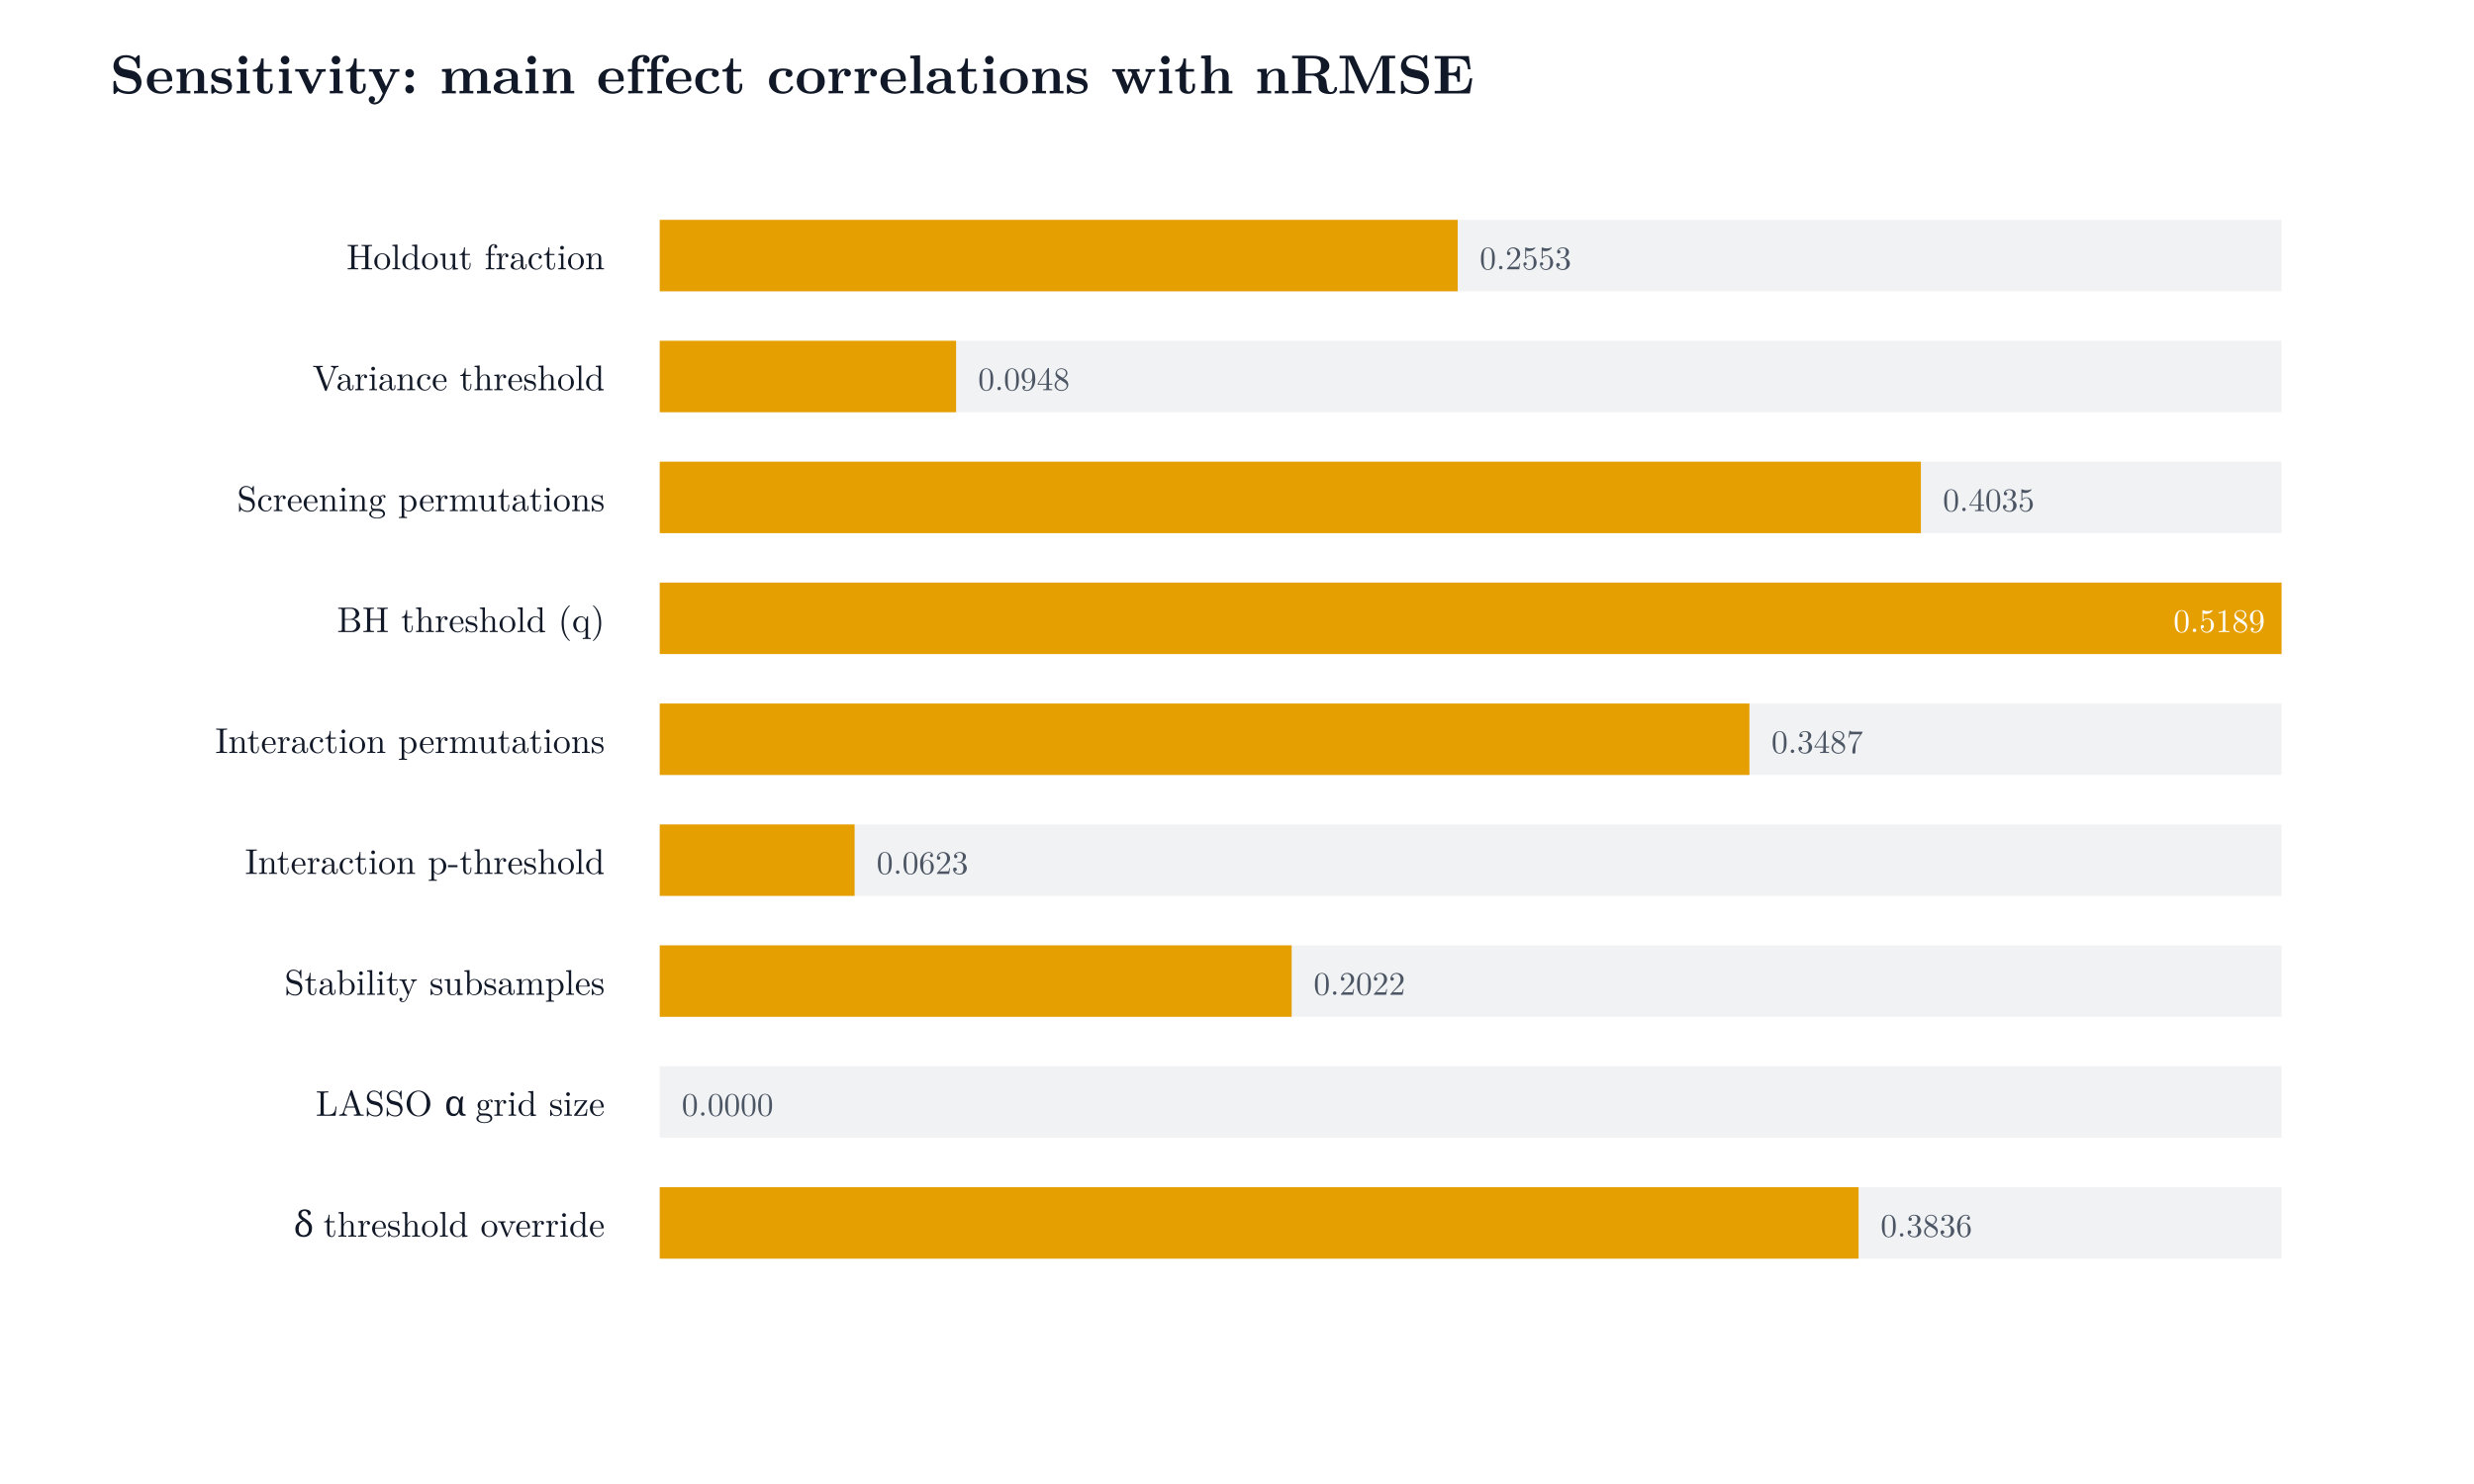
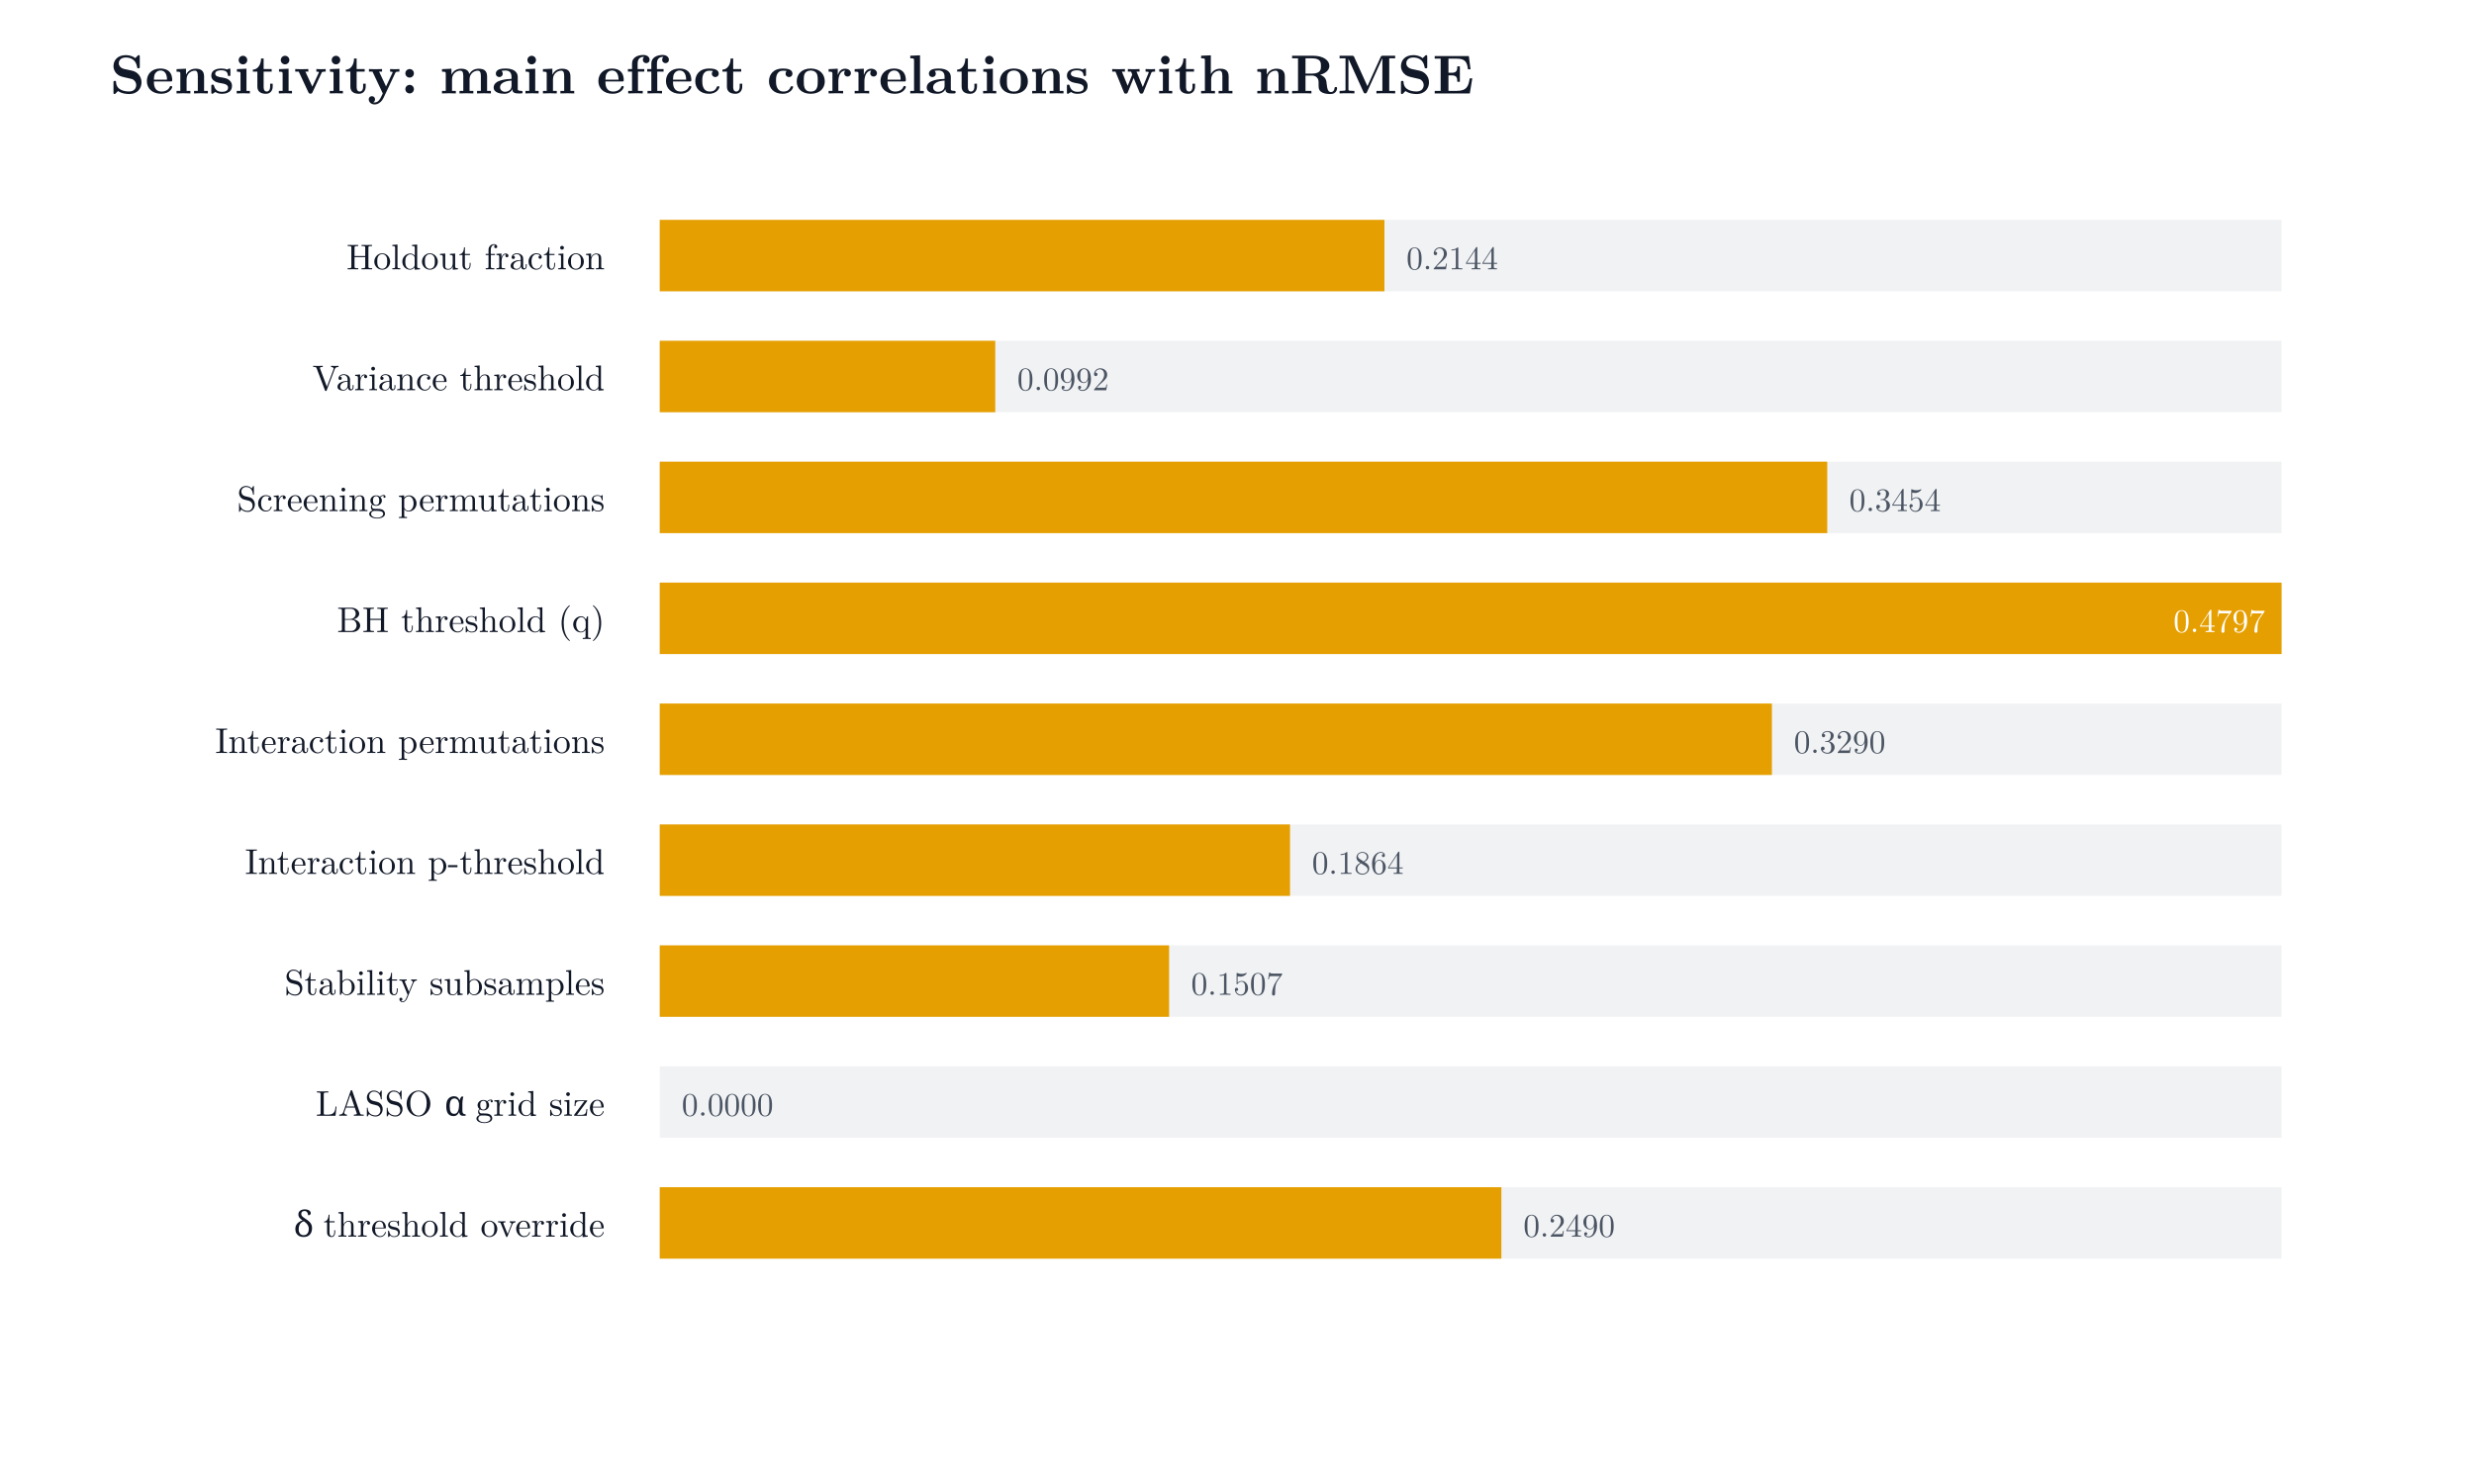
<svg xmlns="http://www.w3.org/2000/svg" width="900" height="540" viewBox="0 0 900 540">
  <rect width="100%" height="100%" fill="#ffffff" />
  <text x="40" y="34" font-family="'CMU Serif', 'Computer Modern', 'Latin Modern Roman', Georgia, serif" font-size="20" font-weight="700" fill="#111827">Sensitivity: main effect correlations with nRMSE</text>
  <text x="220" y="98" text-anchor="end" font-family="'CMU Serif', 'Computer Modern', 'Latin Modern Roman', Georgia, serif" font-size="13" fill="#111827">Holdout fraction</text>
  <rect x="240" y="80" width="590" height="26" fill="#d1d5db" opacity="0.3" />
-   <rect x="240" y="80" width="290.28" height="26" fill="#E69F00" />
-   <text x="538.28" y="98" font-family="'CMU Serif', 'Computer Modern', 'Latin Modern Roman', Georgia, serif" font-size="12" fill="#4b5563">0.2553</text>
+   <rect x="240" y="80" width="263.63" height="26" fill="#E69F00" />
+   <text x="511.63" y="98" font-family="'CMU Serif', 'Computer Modern', 'Latin Modern Roman', Georgia, serif" font-size="12" fill="#4b5563">0.2144</text>
  <text x="220" y="142" text-anchor="end" font-family="'CMU Serif', 'Computer Modern', 'Latin Modern Roman', Georgia, serif" font-size="13" fill="#111827">Variance threshold</text>
  <rect x="240" y="124" width="590" height="26" fill="#d1d5db" opacity="0.3" />
-   <rect x="240" y="124" width="107.81" height="26" fill="#E69F00" />
-   <text x="355.81" y="142" font-family="'CMU Serif', 'Computer Modern', 'Latin Modern Roman', Georgia, serif" font-size="12" fill="#4b5563">0.0948</text>
+   <rect x="240" y="124" width="122.06" height="26" fill="#E69F00" />
+   <text x="370.06" y="142" font-family="'CMU Serif', 'Computer Modern', 'Latin Modern Roman', Georgia, serif" font-size="12" fill="#4b5563">0.0992</text>
  <text x="220" y="186" text-anchor="end" font-family="'CMU Serif', 'Computer Modern', 'Latin Modern Roman', Georgia, serif" font-size="13" fill="#111827">Screening permutations</text>
  <rect x="240" y="168" width="590" height="26" fill="#d1d5db" opacity="0.3" />
-   <rect x="240" y="168" width="458.79" height="26" fill="#E69F00" />
-   <text x="706.79" y="186" font-family="'CMU Serif', 'Computer Modern', 'Latin Modern Roman', Georgia, serif" font-size="12" fill="#4b5563">0.4035</text>
+   <rect x="240" y="168" width="424.72" height="26" fill="#E69F00" />
+   <text x="672.72" y="186" font-family="'CMU Serif', 'Computer Modern', 'Latin Modern Roman', Georgia, serif" font-size="12" fill="#4b5563">0.3454</text>
  <text x="220" y="230" text-anchor="end" font-family="'CMU Serif', 'Computer Modern', 'Latin Modern Roman', Georgia, serif" font-size="13" fill="#111827">BH threshold (q)</text>
  <rect x="240" y="212" width="590" height="26" fill="#d1d5db" opacity="0.3" />
  <rect x="240" y="212" width="590.00" height="26" fill="#E69F00" />
-   <text x="824.00" y="230" text-anchor="end" font-family="'CMU Serif', 'Computer Modern', 'Latin Modern Roman', Georgia, serif" font-size="12" fill="#ffffff">0.5189</text>
+   <text x="824.00" y="230" text-anchor="end" font-family="'CMU Serif', 'Computer Modern', 'Latin Modern Roman', Georgia, serif" font-size="12" fill="#ffffff">0.4797</text>
  <text x="220" y="274" text-anchor="end" font-family="'CMU Serif', 'Computer Modern', 'Latin Modern Roman', Georgia, serif" font-size="13" fill="#111827">Interaction permutations</text>
  <rect x="240" y="256" width="590" height="26" fill="#d1d5db" opacity="0.3" />
-   <rect x="240" y="256" width="396.41" height="26" fill="#E69F00" />
-   <text x="644.41" y="274" font-family="'CMU Serif', 'Computer Modern', 'Latin Modern Roman', Georgia, serif" font-size="12" fill="#4b5563">0.3487</text>
+   <rect x="240" y="256" width="404.59" height="26" fill="#E69F00" />
+   <text x="652.59" y="274" font-family="'CMU Serif', 'Computer Modern', 'Latin Modern Roman', Georgia, serif" font-size="12" fill="#4b5563">0.3290</text>
  <text x="220" y="318" text-anchor="end" font-family="'CMU Serif', 'Computer Modern', 'Latin Modern Roman', Georgia, serif" font-size="13" fill="#111827">Interaction p-threshold</text>
  <rect x="240" y="300" width="590" height="26" fill="#d1d5db" opacity="0.3" />
-   <rect x="240" y="300" width="70.89" height="26" fill="#E69F00" />
-   <text x="318.89" y="318" font-family="'CMU Serif', 'Computer Modern', 'Latin Modern Roman', Georgia, serif" font-size="12" fill="#4b5563">0.0623</text>
+   <rect x="240" y="300" width="229.29" height="26" fill="#E69F00" />
+   <text x="477.29" y="318" font-family="'CMU Serif', 'Computer Modern', 'Latin Modern Roman', Georgia, serif" font-size="12" fill="#4b5563">0.1864</text>
  <text x="220" y="362" text-anchor="end" font-family="'CMU Serif', 'Computer Modern', 'Latin Modern Roman', Georgia, serif" font-size="13" fill="#111827">Stability subsamples</text>
  <rect x="240" y="344" width="590" height="26" fill="#d1d5db" opacity="0.3" />
-   <rect x="240" y="344" width="229.88" height="26" fill="#E69F00" />
-   <text x="477.88" y="362" font-family="'CMU Serif', 'Computer Modern', 'Latin Modern Roman', Georgia, serif" font-size="12" fill="#4b5563">0.2022</text>
+   <rect x="240" y="344" width="185.30" height="26" fill="#E69F00" />
+   <text x="433.30" y="362" font-family="'CMU Serif', 'Computer Modern', 'Latin Modern Roman', Georgia, serif" font-size="12" fill="#4b5563">0.1507</text>
  <text x="220" y="406" text-anchor="end" font-family="'CMU Serif', 'Computer Modern', 'Latin Modern Roman', Georgia, serif" font-size="13" fill="#111827">LASSO α grid size</text>
  <rect x="240" y="388" width="590" height="26" fill="#d1d5db" opacity="0.3" />
  <rect x="240" y="388" width="0.00" height="26" fill="#E69F00" />
  <text x="248.00" y="406" font-family="'CMU Serif', 'Computer Modern', 'Latin Modern Roman', Georgia, serif" font-size="12" fill="#4b5563">0.0000</text>
  <text x="220" y="450" text-anchor="end" font-family="'CMU Serif', 'Computer Modern', 'Latin Modern Roman', Georgia, serif" font-size="13" fill="#111827">δ threshold override</text>
  <rect x="240" y="432" width="590" height="26" fill="#d1d5db" opacity="0.3" />
-   <rect x="240" y="432" width="436.12" height="26" fill="#E69F00" />
-   <text x="684.12" y="450" font-family="'CMU Serif', 'Computer Modern', 'Latin Modern Roman', Georgia, serif" font-size="12" fill="#4b5563">0.3836</text>
+   <rect x="240" y="432" width="306.17" height="26" fill="#E69F00" />
+   <text x="554.17" y="450" font-family="'CMU Serif', 'Computer Modern', 'Latin Modern Roman', Georgia, serif" font-size="12" fill="#4b5563">0.2490</text>
</svg>
